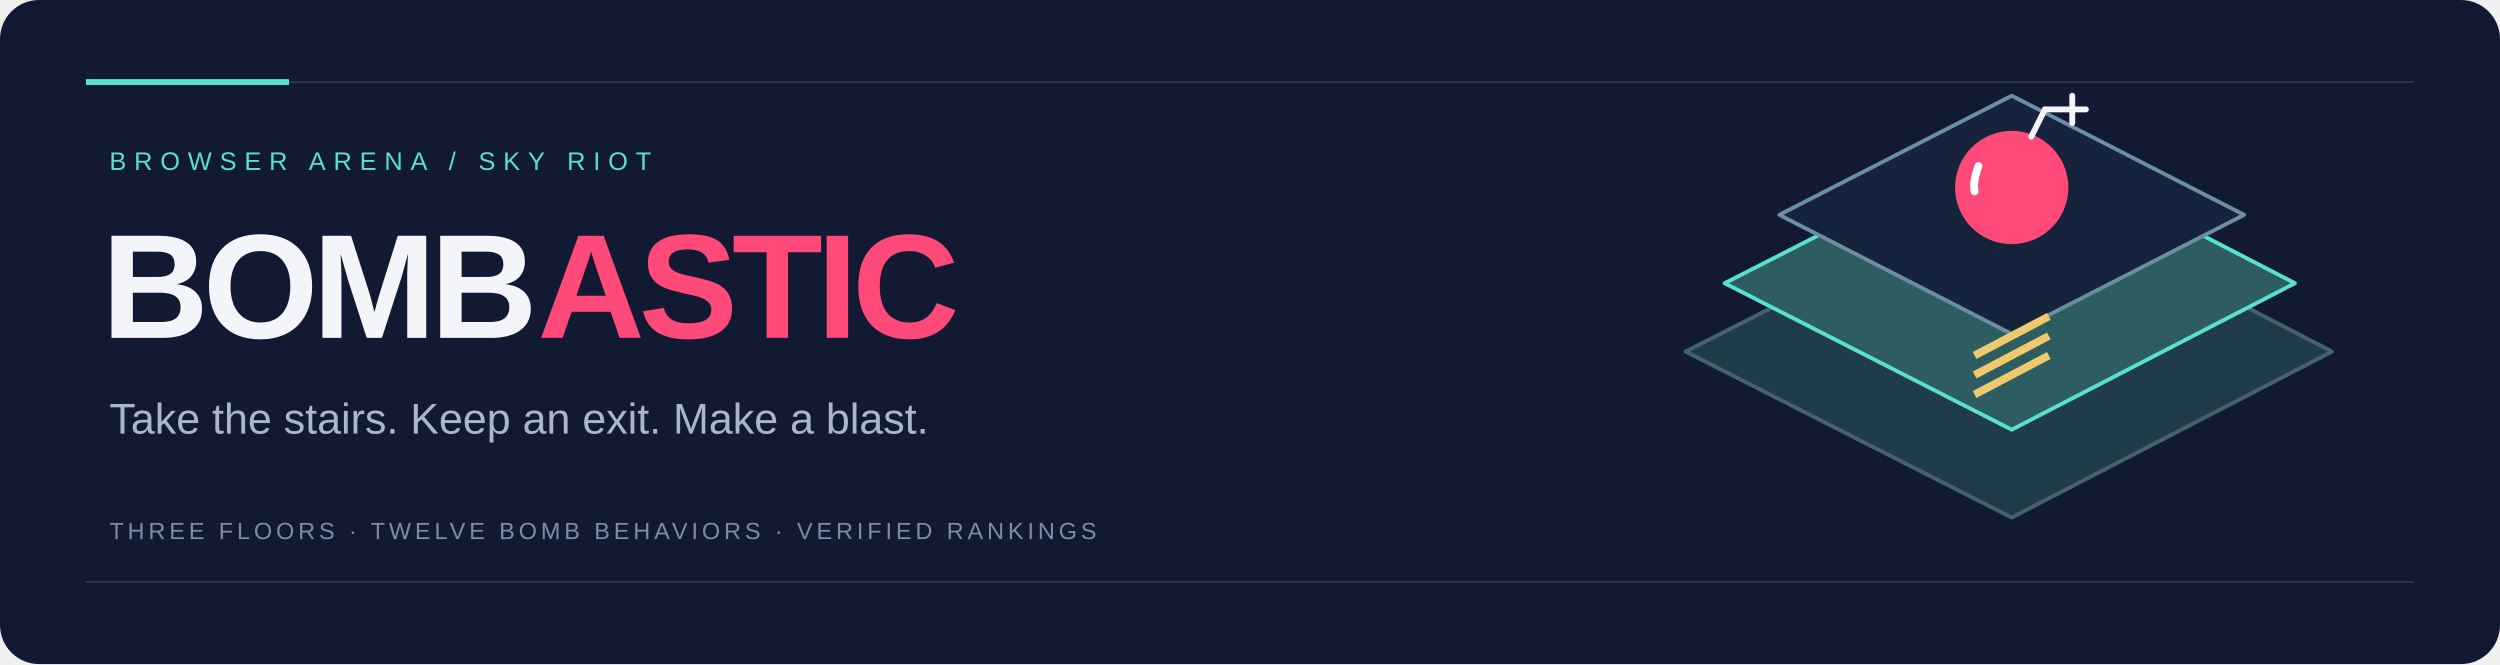
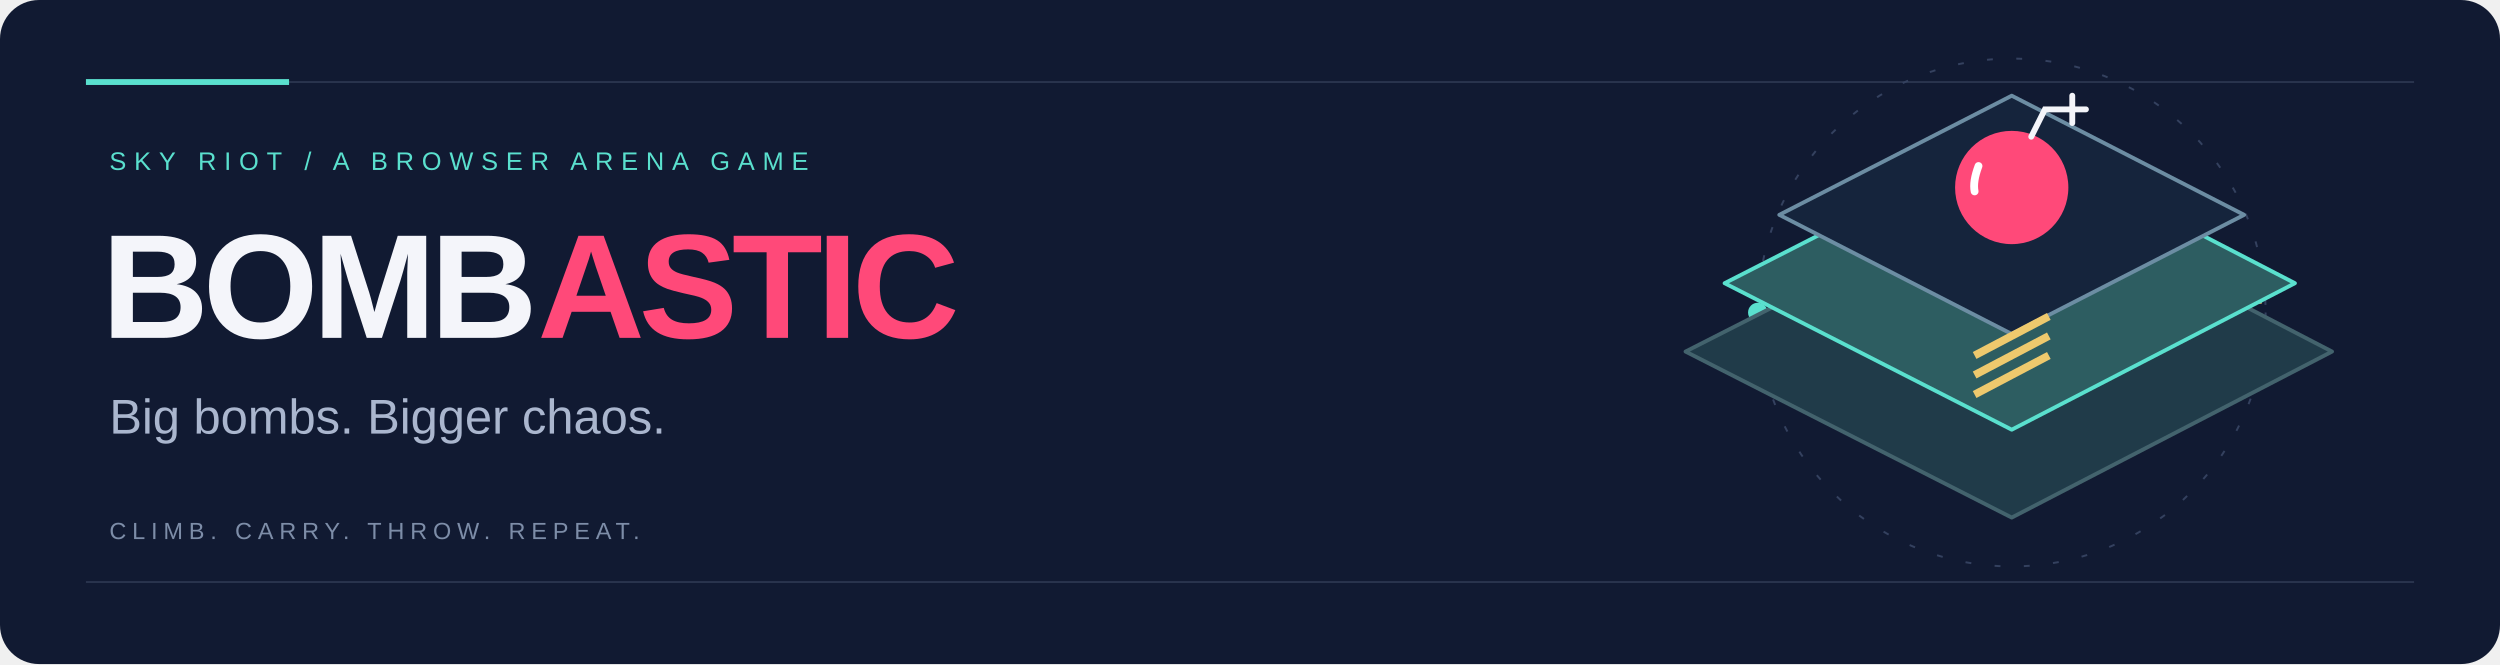
<svg xmlns="http://www.w3.org/2000/svg" width="1280" height="340" viewBox="0 0 1280 340" role="img" aria-labelledby="title desc">
+   <style>
+     .arena { animation:float 5s ease-in-out infinite; }
+     .orbit { transform-origin:1030px 160px; animation:orbit 24s linear infinite; }
+     @keyframes float { 0%,100% { transform:translateY(0) } 50% { transform:translateY(-12px) } }
+     @keyframes orbit { to { transform:rotate(360deg) } }
+     @media (prefers-reduced-motion:reduce) { .arena,.orbit { animation:none } }
+   </style>
  <rect width="1280" height="340" rx="20" fill="#111a32" />
  <path d="M44 42H1236M44 298H1236" stroke="#29344d" />
  <path d="M44 42H148" stroke="#5ae0ce" stroke-width="3" />
  <g font-family="Arial, Helvetica, sans-serif">
-     <text x="56" y="87" font-size="13" letter-spacing="4" fill="#5ae0ce">BROWSER ARENA / SKY RIOT</text>
+     <text x="56" y="87" font-size="13" letter-spacing="4" fill="#5ae0ce">SKY RIOT / A BROWSER ARENA GAME</text>
    <text x="52" y="173" font-size="76" font-weight="800" letter-spacing="-3" fill="#f4f5fa">BOMB<tspan fill="#ff4979">ASTIC</tspan>
    </text>
-     <text x="56" y="222" font-size="22" fill="#aab6ce">Take the stairs. Keep an exit. Make a blast.</text>
-     <text x="56" y="276" font-size="12" letter-spacing="2" fill="#7d8da8">THREE FLOORS   ·   TWELVE BOMB BEHAVIORS   ·   VERIFIED RANKINGS</text>
+     <text x="56" y="222" font-size="25" fill="#aab6ce">Big bombs. Bigger chaos.</text>
+     <text x="56" y="276" font-size="12" letter-spacing="3" fill="#7d8da8">CLIMB. CARRY. THROW. REPEAT.</text>
  </g>
-   <g stroke-linejoin="round" stroke-width="2">
-     <path d="M863 180L1030 95L1194 180L1030 265Z" fill="#203b49" stroke="#43636d" />
-     <path d="M883 145L1030 70L1175 145L1030 220Z" fill="#2d5d61" stroke="#5ae0ce" />
-     <path d="M911 110L1030 49L1149 110L1030 171Z" fill="#15243c" stroke="#6c8da3" />
-     <path d="M1011 182L1049 162M1011 192L1049 172M1011 202L1049 182" stroke="#eec96d" stroke-width="4" />
+   <circle cx="1030" cy="160" r="130" fill="none" stroke="#34415f" stroke-dasharray="3 12" />
+   <g class="orbit">
+     <circle cx="900" cy="160" r="5" fill="#5ae0ce" />
+     <path d="M1150 146V162M1142 154H1158" stroke="#eec96d" stroke-width="3" />
  </g>
-   <circle cx="1030" cy="96" r="29" fill="#ff4979" />
-   <path d="M1040 70L1047 56L1060 56M1061 49V63M1054 56H1068" fill="none" stroke="#f4f5fa" stroke-width="3" stroke-linecap="round" />
-   <path d="M1013 85Q1010 93 1011 98" fill="none" stroke="#fff" stroke-width="4" stroke-linecap="round" />
+   <g class="arena">
+     <g stroke-linejoin="round" stroke-width="2">
+       <path d="M863 180L1030 95L1194 180L1030 265Z" fill="#203b49" stroke="#43636d" />
+       <path d="M883 145L1030 70L1175 145L1030 220Z" fill="#2d5d61" stroke="#5ae0ce" />
+       <path d="M911 110L1030 49L1149 110L1030 171Z" fill="#15243c" stroke="#6c8da3" />
+       <path d="M1011 182L1049 162M1011 192L1049 172M1011 202L1049 182" stroke="#eec96d" stroke-width="4" />
+     </g>
+     <circle cx="1030" cy="96" r="29" fill="#ff4979" />
+     <path d="M1040 70L1047 56L1060 56M1061 49V63M1054 56H1068" fill="none" stroke="#f4f5fa" stroke-width="3" stroke-linecap="round" />
+     <path d="M1013 85Q1010 93 1011 98" fill="none" stroke="#fff" stroke-width="4" stroke-linecap="round" />
+   </g>
</svg>
